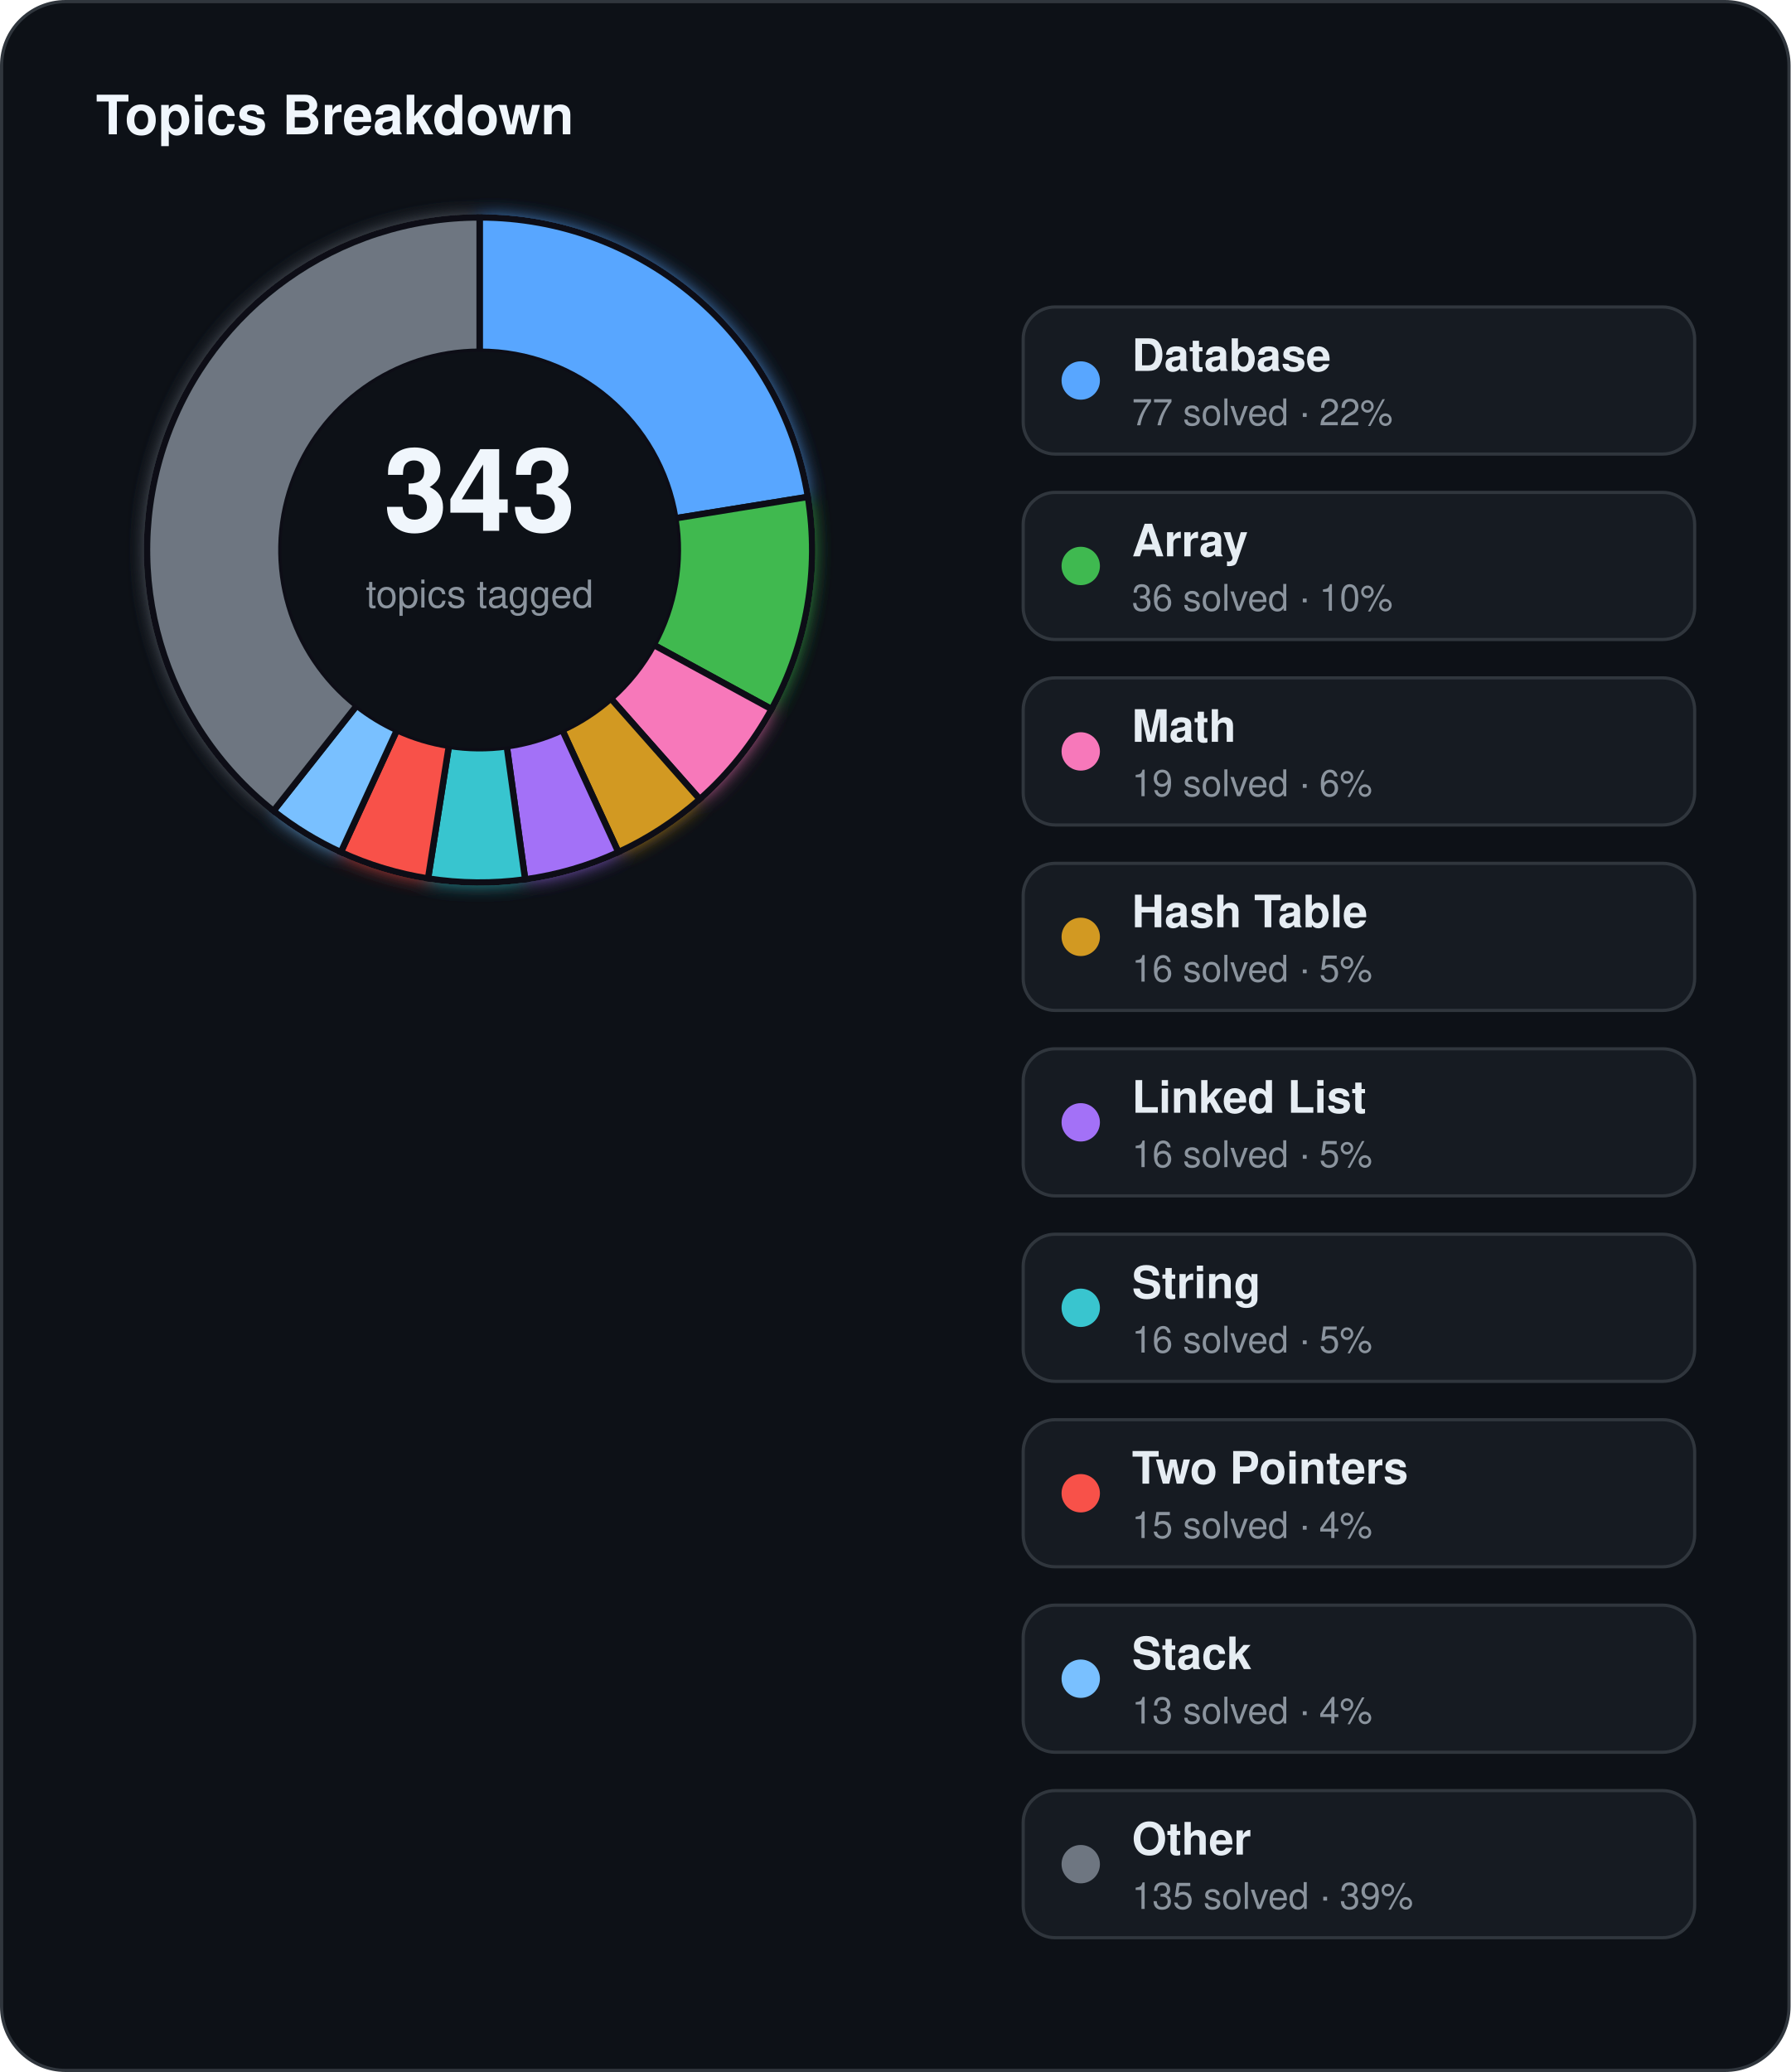
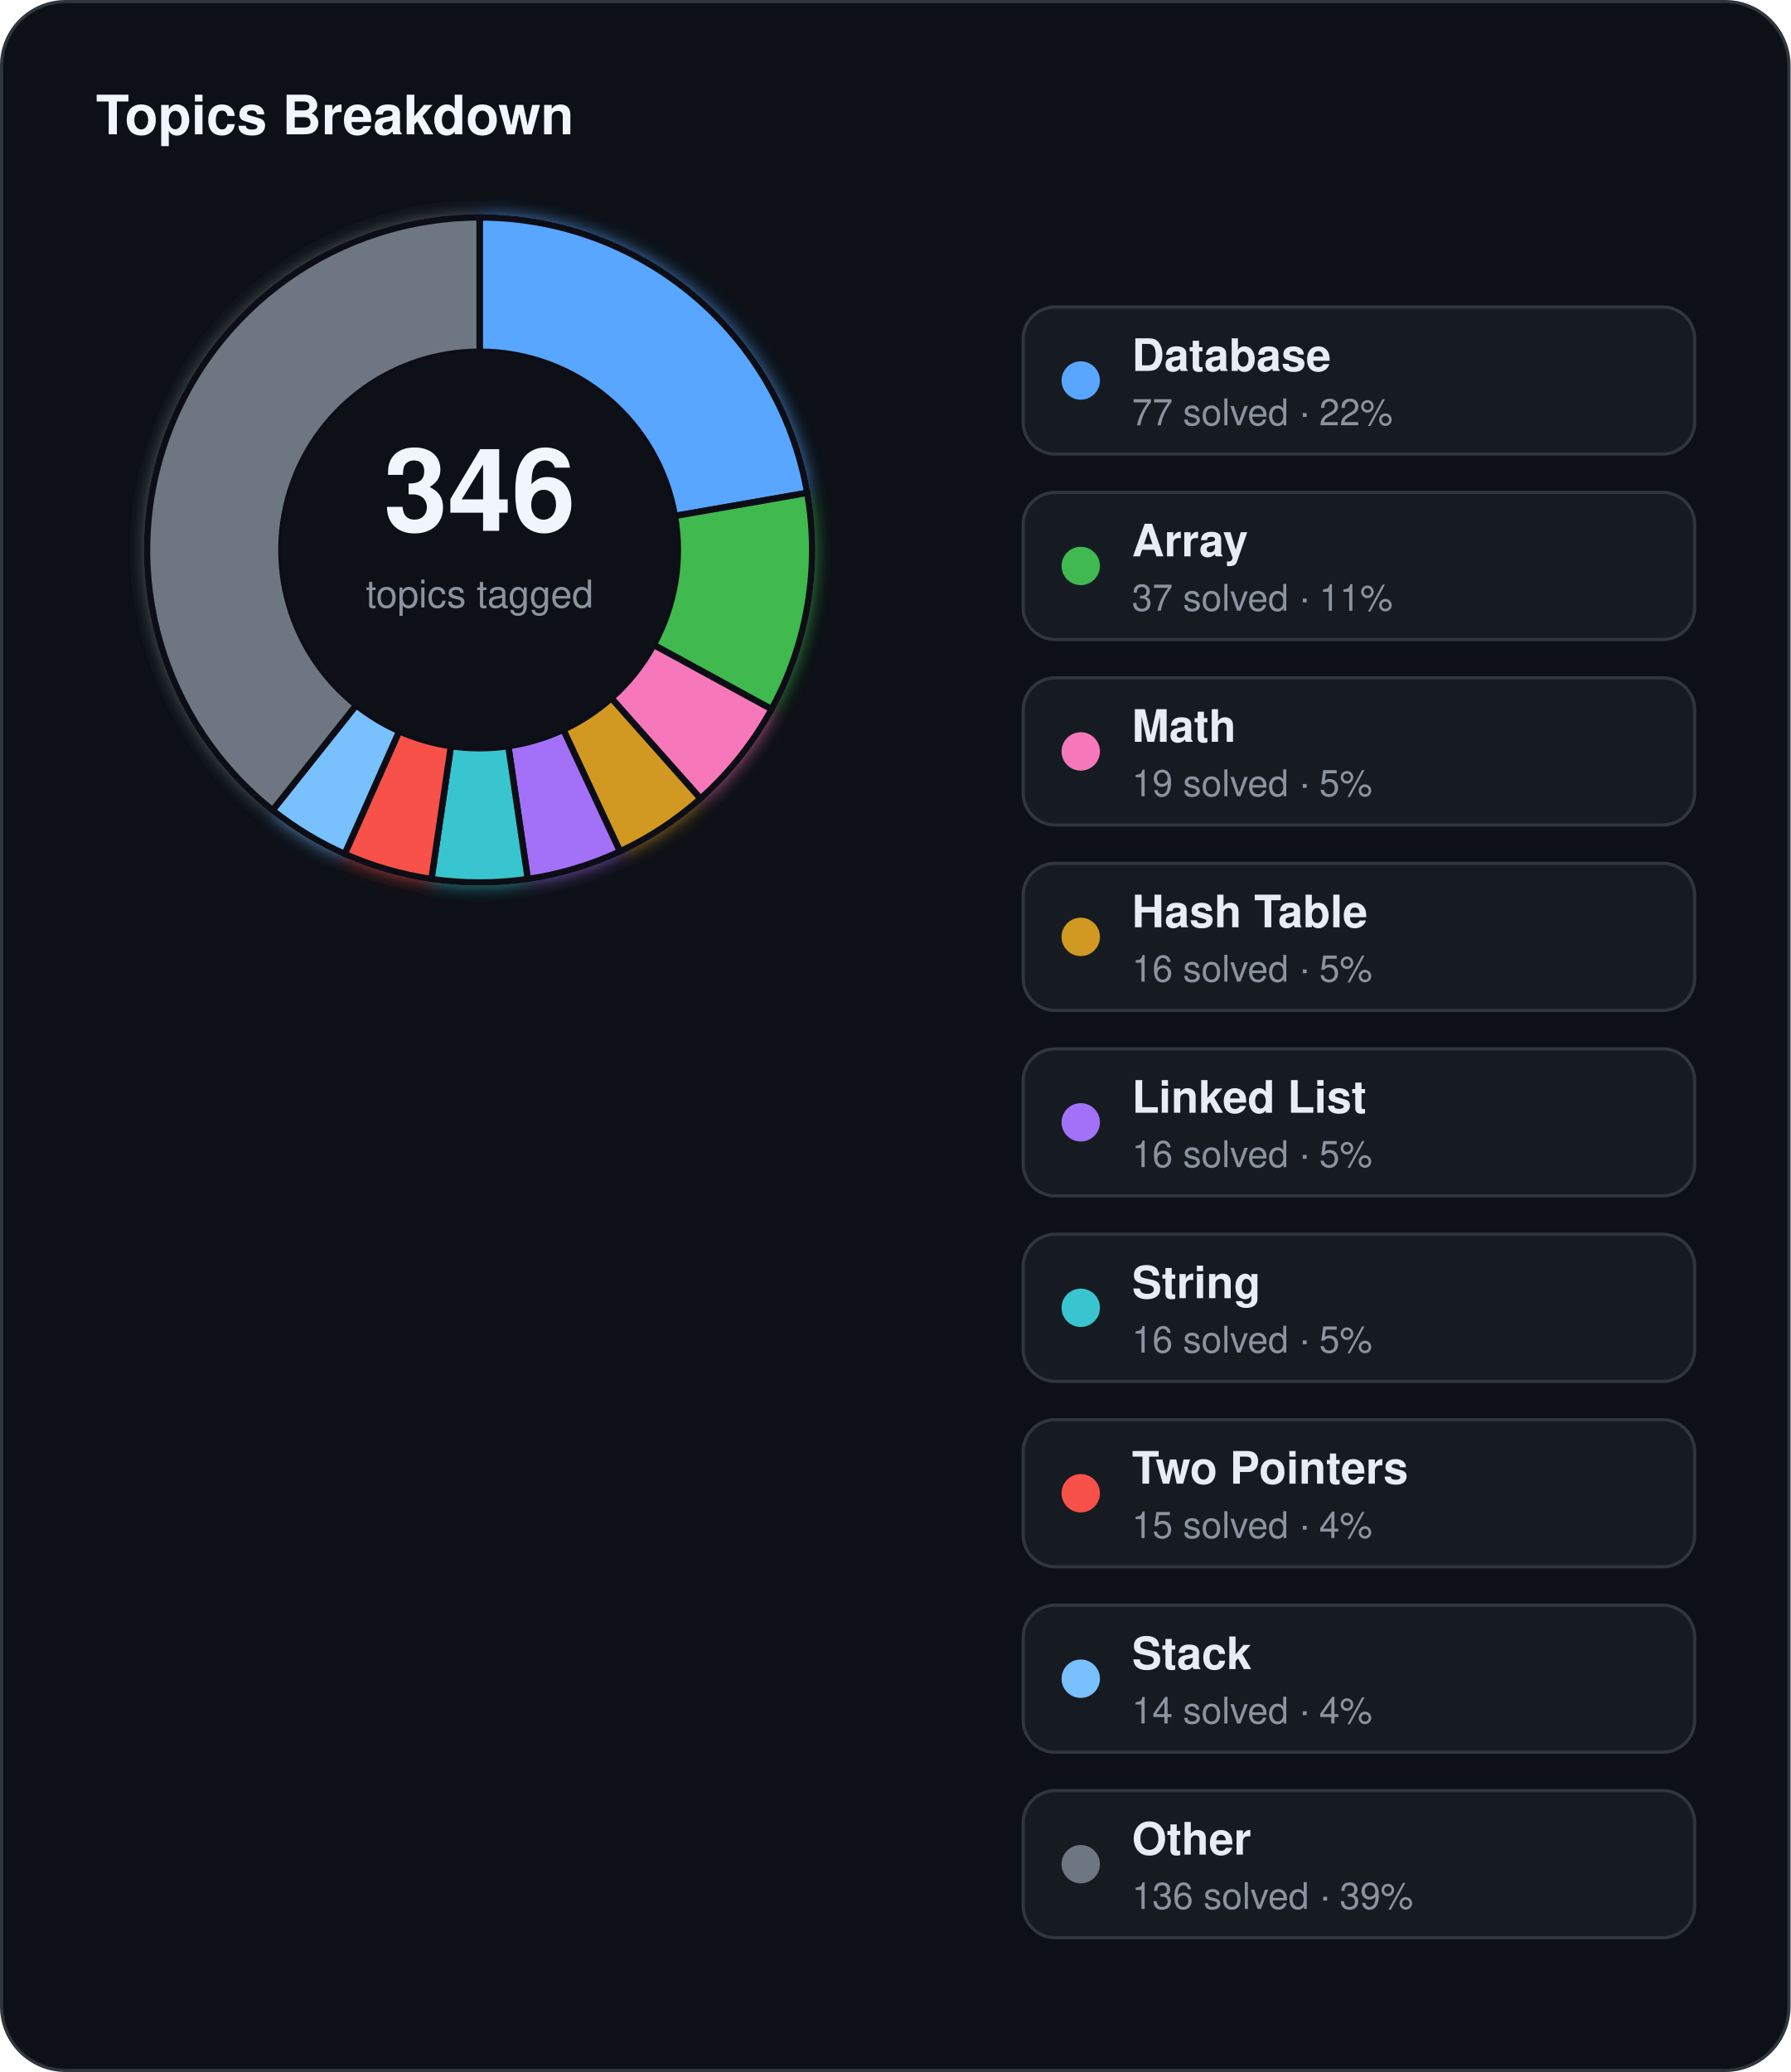
<svg xmlns="http://www.w3.org/2000/svg" width="560" height="648" viewBox="0 0 560 648">
  <defs>
    <filter id="topics-glow" x="-60%" y="-60%" width="220%" height="220%">
      <feGaussianBlur stdDeviation="3" result="blur" />
      <feMerge>
        <feMergeNode in="blur" />
        <feMergeNode in="SourceGraphic" />
      </feMerge>
    </filter>
  </defs>
  <rect x="0.5" y="0.5" width="559" height="647" rx="20" fill="#0d1117" stroke="#30363d" stroke-width="1" />
  <text x="30" y="42" fill="#f0f6fc" font-family="Segoe UI, Helvetica, Arial, sans-serif" font-size="17" font-weight="700">Topics Breakdown</text>
  <g filter="url(#topics-glow)">
-     <path d="M 150.00,68.00 A 104,104 0 0 1 252.67,155.40 L 211.21,162.10 A 62,62 0 0 0 150.00,110.00 Z" fill="#58a6ff" stroke="#0d1117" stroke-width="2" />
-     <path d="M 252.67,155.40 A 104,104 0 0 1 241.31,221.78 L 204.43,201.68 A 62,62 0 0 0 211.21,162.10 Z" fill="#3fb950" stroke="#0d1117" stroke-width="2" />
-     <path d="M 241.31,221.78 A 104,104 0 0 1 218.85,249.94 L 191.05,218.47 A 62,62 0 0 0 204.43,201.68 Z" fill="#f778ba" stroke="#0d1117" stroke-width="2" />
-     <path d="M 218.85,249.94 A 104,104 0 0 1 193.40,266.51 L 175.87,228.34 A 62,62 0 0 0 191.05,218.47 Z" fill="#d29922" stroke="#0d1117" stroke-width="2" />
-     <path d="M 193.40,266.51 A 104,104 0 0 1 164.24,275.02 L 158.49,233.42 A 62,62 0 0 0 175.87,228.34 Z" fill="#a371f7" stroke="#0d1117" stroke-width="2" />
-     <path d="M 164.24,275.02 A 104,104 0 0 1 133.87,274.74 L 140.39,233.25 A 62,62 0 0 0 158.49,233.42 Z" fill="#39c5cf" stroke="#0d1117" stroke-width="2" />
-     <path d="M 133.87,274.74 A 104,104 0 0 1 106.60,266.51 L 124.13,228.34 A 62,62 0 0 0 140.39,233.25 Z" fill="#f85149" stroke="#0d1117" stroke-width="2" />
-     <path d="M 106.60,266.51 A 104,104 0 0 1 85.53,253.61 L 111.57,220.65 A 62,62 0 0 0 124.13,228.34 Z" fill="#79c0ff" stroke="#0d1117" stroke-width="2" />
-     <path d="M 85.53,253.61 A 104,104 0 0 1 150.00,68.00 L 150.00,110.00 A 62,62 0 0 0 111.57,220.65 Z" fill="#6e7681" stroke="#0d1117" stroke-width="2" />
+     <path d="M 150.00,68.00 A 104,104 0 0 1 252.46,154.15 L 211.08,161.36 A 62,62 0 0 0 150.00,110.00 Z" fill="#58a6ff" stroke="#0d1117" stroke-width="2" />
+     <path d="M 252.46,154.15 A 104,104 0 0 1 241.30,221.80 L 204.43,201.69 A 62,62 0 0 0 211.08,161.36 Z" fill="#3fb950" stroke="#0d1117" stroke-width="2" />
+     <path d="M 241.30,221.80 A 104,104 0 0 1 219.07,249.75 L 191.18,218.35 A 62,62 0 0 0 204.43,201.69 Z" fill="#f778ba" stroke="#0d1117" stroke-width="2" />
+     <path d="M 219.07,249.75 A 104,104 0 0 1 193.90,266.28 L 176.17,228.20 A 62,62 0 0 0 191.18,218.35 Z" fill="#d29922" stroke="#0d1117" stroke-width="2" />
+     <path d="M 193.90,266.28 A 104,104 0 0 1 165.06,274.90 L 158.98,233.35 A 62,62 0 0 0 176.17,228.20 Z" fill="#a371f7" stroke="#0d1117" stroke-width="2" />
+     <path d="M 165.06,274.90 A 104,104 0 0 1 134.94,274.90 L 141.02,233.35 A 62,62 0 0 0 158.98,233.35 Z" fill="#39c5cf" stroke="#0d1117" stroke-width="2" />
+     <path d="M 134.94,274.90 A 104,104 0 0 1 107.81,267.06 L 124.85,228.67 A 62,62 0 0 0 141.02,233.35 Z" fill="#f85149" stroke="#0d1117" stroke-width="2" />
+     <path d="M 107.81,267.06 A 104,104 0 0 1 85.26,253.39 L 111.41,220.52 A 62,62 0 0 0 124.85,228.67 Z" fill="#79c0ff" stroke="#0d1117" stroke-width="2" />
+     <path d="M 85.26,253.39 A 104,104 0 0 1 150.00,68.00 L 150.00,110.00 A 62,62 0 0 0 111.41,220.52 Z" fill="#6e7681" stroke="#0d1117" stroke-width="2" />
  </g>
  <circle cx="150" cy="172" r="62" fill="#0d1117" />
-   <text x="150" y="166" text-anchor="middle" fill="#f0f6fc" font-family="Segoe UI, Helvetica, Arial, sans-serif" font-size="36" font-weight="700">343</text>
+   <text x="150" y="166" text-anchor="middle" fill="#f0f6fc" font-family="Segoe UI, Helvetica, Arial, sans-serif" font-size="36" font-weight="700">346</text>
  <text x="150" y="190" text-anchor="middle" fill="#8b949e" font-family="Segoe UI, Helvetica, Arial, sans-serif" font-size="12">topics tagged</text>
  <rect x="320" y="96" width="210" height="46" rx="10" fill="#161b22" stroke="#30363d" stroke-width="1" />
  <circle cx="338" cy="119" r="6" fill="#58a6ff" />
  <text x="354" y="116" fill="#e6edf3" font-family="Segoe UI, Helvetica, Arial, sans-serif" font-size="14" font-weight="600">Database</text>
  <text x="354" y="133" fill="#8b949e" font-family="Segoe UI, Helvetica, Arial, sans-serif" font-size="11.5">77 solved · 22%</text>
  <rect x="320" y="154" width="210" height="46" rx="10" fill="#161b22" stroke="#30363d" stroke-width="1" />
  <circle cx="338" cy="177" r="6" fill="#3fb950" />
  <text x="354" y="174" fill="#e6edf3" font-family="Segoe UI, Helvetica, Arial, sans-serif" font-size="14" font-weight="600">Array</text>
-   <text x="354" y="191" fill="#8b949e" font-family="Segoe UI, Helvetica, Arial, sans-serif" font-size="11.5">36 solved · 10%</text>
+   <text x="354" y="191" fill="#8b949e" font-family="Segoe UI, Helvetica, Arial, sans-serif" font-size="11.5">37 solved · 11%</text>
  <rect x="320" y="212" width="210" height="46" rx="10" fill="#161b22" stroke="#30363d" stroke-width="1" />
  <circle cx="338" cy="235" r="6" fill="#f778ba" />
  <text x="354" y="232" fill="#e6edf3" font-family="Segoe UI, Helvetica, Arial, sans-serif" font-size="14" font-weight="600">Math</text>
-   <text x="354" y="249" fill="#8b949e" font-family="Segoe UI, Helvetica, Arial, sans-serif" font-size="11.5">19 solved · 6%</text>
+   <text x="354" y="249" fill="#8b949e" font-family="Segoe UI, Helvetica, Arial, sans-serif" font-size="11.5">19 solved · 5%</text>
  <rect x="320" y="270" width="210" height="46" rx="10" fill="#161b22" stroke="#30363d" stroke-width="1" />
  <circle cx="338" cy="293" r="6" fill="#d29922" />
  <text x="354" y="290" fill="#e6edf3" font-family="Segoe UI, Helvetica, Arial, sans-serif" font-size="14" font-weight="600">Hash Table</text>
  <text x="354" y="307" fill="#8b949e" font-family="Segoe UI, Helvetica, Arial, sans-serif" font-size="11.5">16 solved · 5%</text>
  <rect x="320" y="328" width="210" height="46" rx="10" fill="#161b22" stroke="#30363d" stroke-width="1" />
  <circle cx="338" cy="351" r="6" fill="#a371f7" />
  <text x="354" y="348" fill="#e6edf3" font-family="Segoe UI, Helvetica, Arial, sans-serif" font-size="14" font-weight="600">Linked List</text>
  <text x="354" y="365" fill="#8b949e" font-family="Segoe UI, Helvetica, Arial, sans-serif" font-size="11.5">16 solved · 5%</text>
  <rect x="320" y="386" width="210" height="46" rx="10" fill="#161b22" stroke="#30363d" stroke-width="1" />
  <circle cx="338" cy="409" r="6" fill="#39c5cf" />
  <text x="354" y="406" fill="#e6edf3" font-family="Segoe UI, Helvetica, Arial, sans-serif" font-size="14" font-weight="600">String</text>
  <text x="354" y="423" fill="#8b949e" font-family="Segoe UI, Helvetica, Arial, sans-serif" font-size="11.5">16 solved · 5%</text>
  <rect x="320" y="444" width="210" height="46" rx="10" fill="#161b22" stroke="#30363d" stroke-width="1" />
  <circle cx="338" cy="467" r="6" fill="#f85149" />
  <text x="354" y="464" fill="#e6edf3" font-family="Segoe UI, Helvetica, Arial, sans-serif" font-size="14" font-weight="600">Two Pointers</text>
  <text x="354" y="481" fill="#8b949e" font-family="Segoe UI, Helvetica, Arial, sans-serif" font-size="11.5">15 solved · 4%</text>
  <rect x="320" y="502" width="210" height="46" rx="10" fill="#161b22" stroke="#30363d" stroke-width="1" />
  <circle cx="338" cy="525" r="6" fill="#79c0ff" />
  <text x="354" y="522" fill="#e6edf3" font-family="Segoe UI, Helvetica, Arial, sans-serif" font-size="14" font-weight="600">Stack</text>
-   <text x="354" y="539" fill="#8b949e" font-family="Segoe UI, Helvetica, Arial, sans-serif" font-size="11.5">13 solved · 4%</text>
+   <text x="354" y="539" fill="#8b949e" font-family="Segoe UI, Helvetica, Arial, sans-serif" font-size="11.5">14 solved · 4%</text>
  <rect x="320" y="560" width="210" height="46" rx="10" fill="#161b22" stroke="#30363d" stroke-width="1" />
  <circle cx="338" cy="583" r="6" fill="#6e7681" />
  <text x="354" y="580" fill="#e6edf3" font-family="Segoe UI, Helvetica, Arial, sans-serif" font-size="14" font-weight="600">Other</text>
-   <text x="354" y="597" fill="#8b949e" font-family="Segoe UI, Helvetica, Arial, sans-serif" font-size="11.5">135 solved · 39%</text>
+   <text x="354" y="597" fill="#8b949e" font-family="Segoe UI, Helvetica, Arial, sans-serif" font-size="11.5">136 solved · 39%</text>
</svg>
